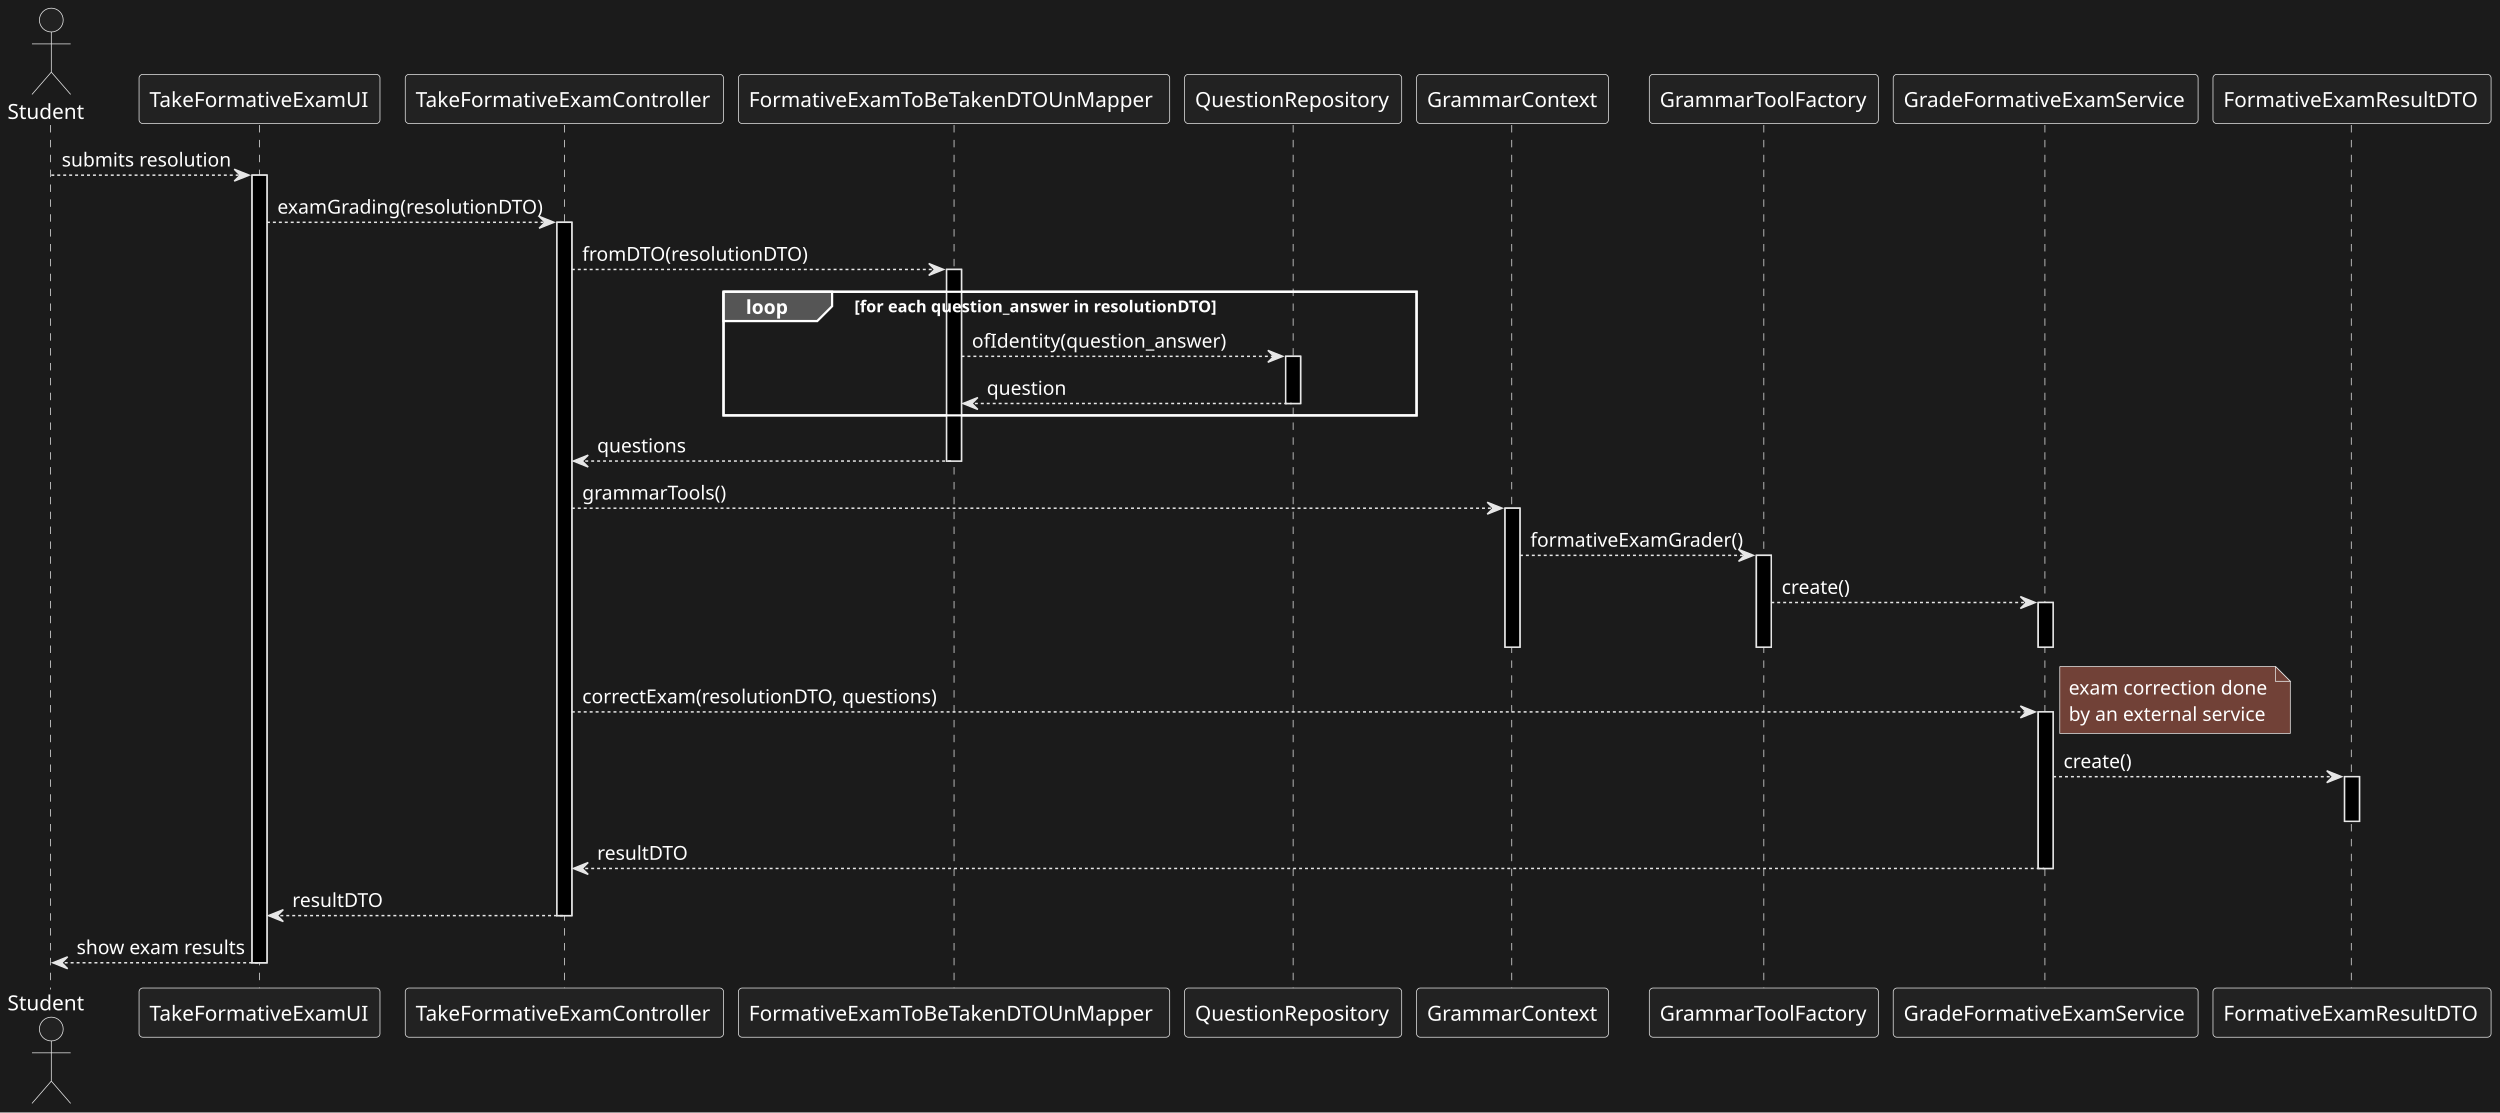
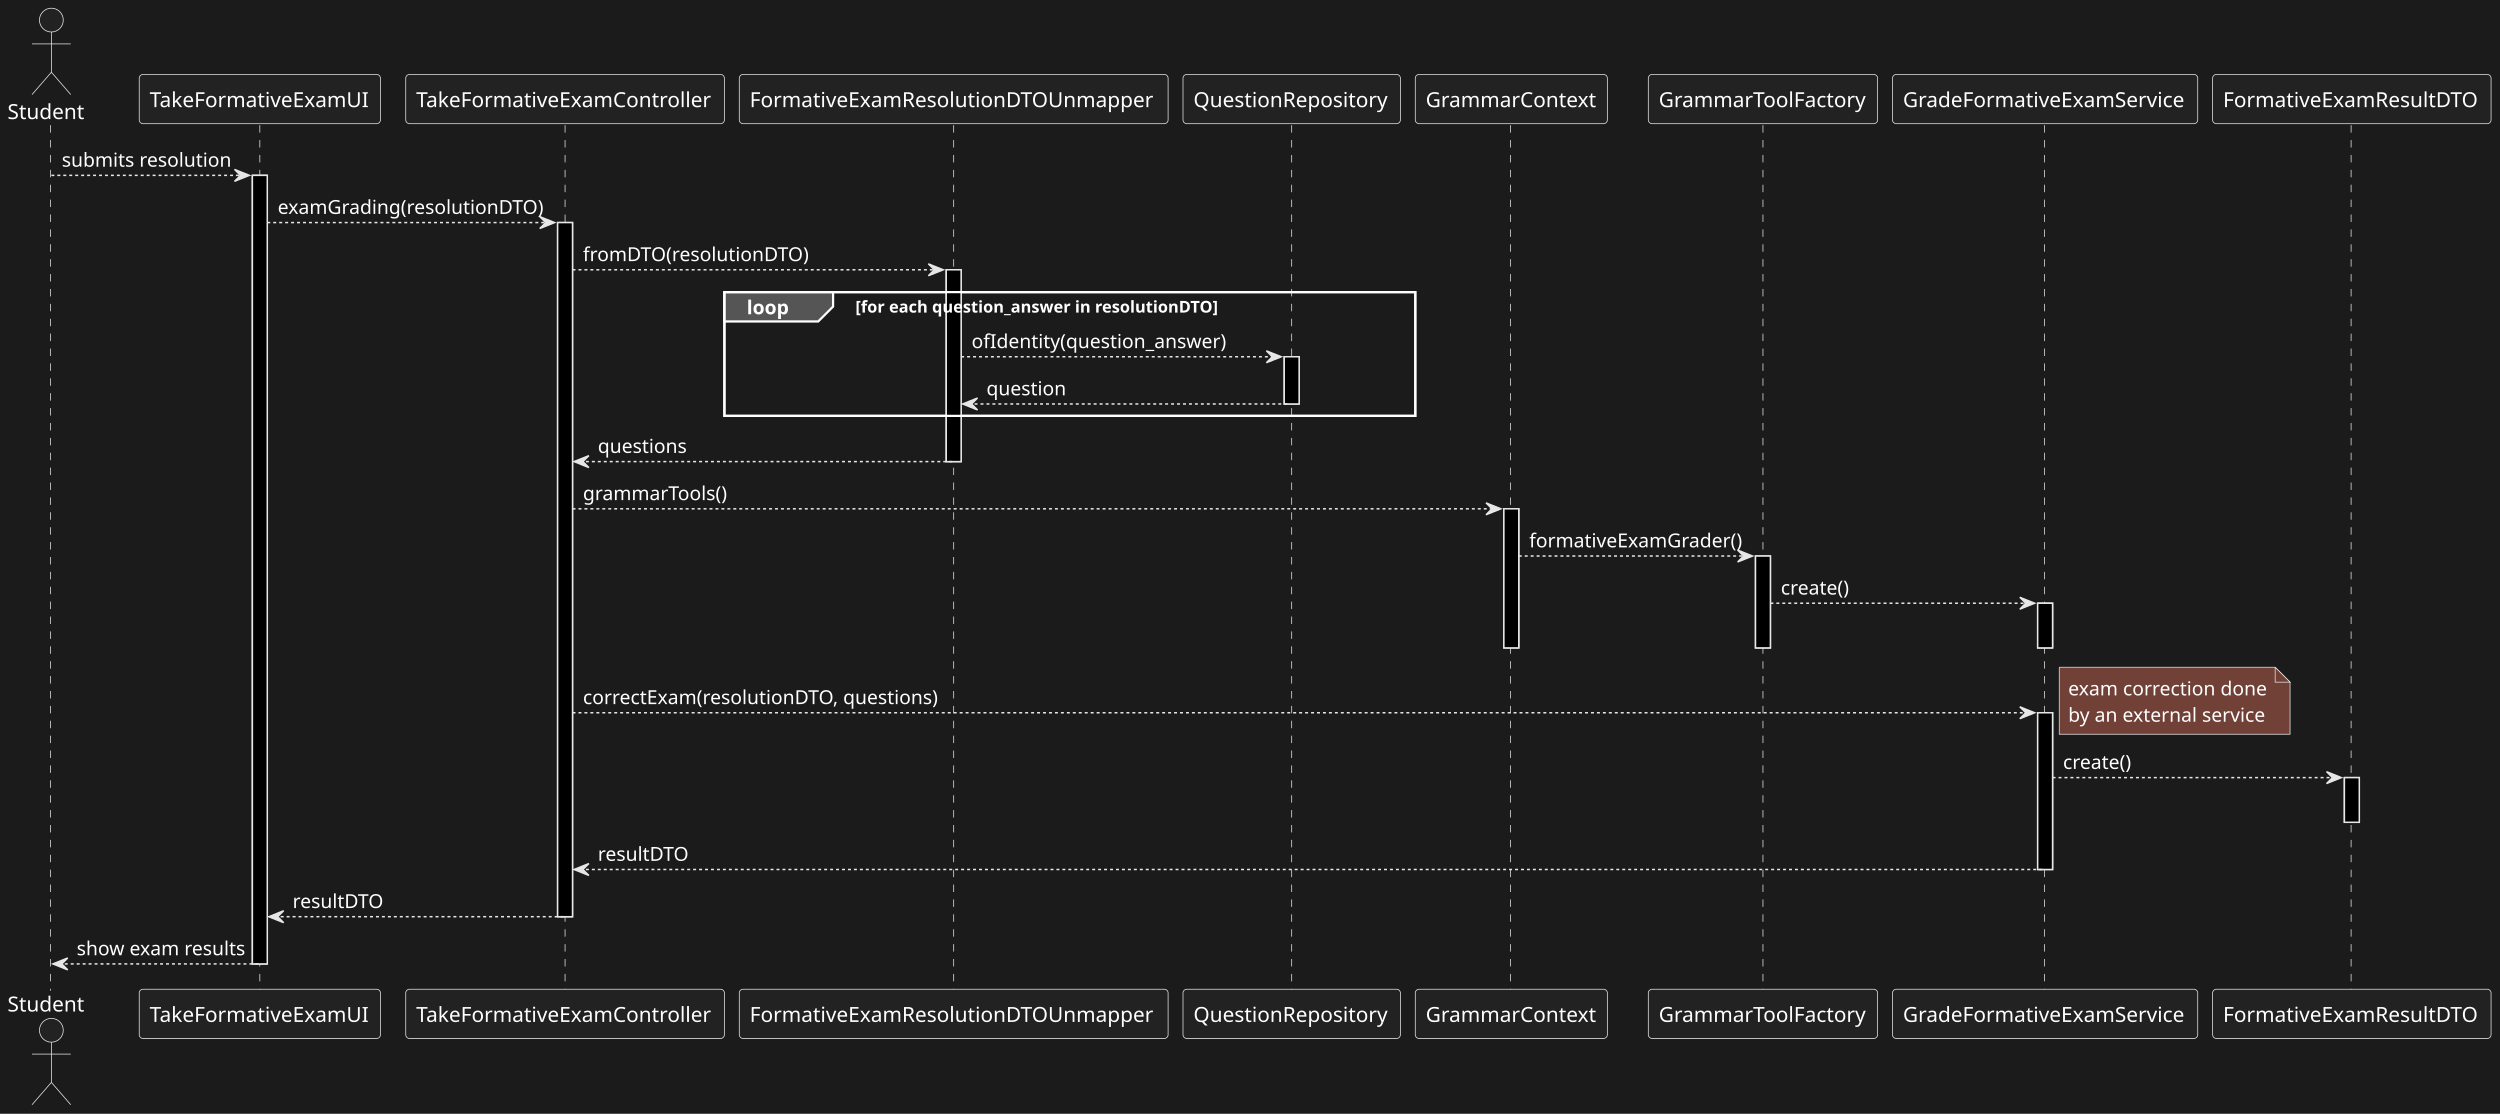
- <svg xmlns="http://www.w3.org/2000/svg" contentStyleType="text/css" height="748px" preserveAspectRatio="none" style="width:1681px;height:748px;background:#1B1B1B;" version="1.1" viewBox="0 0 1681 748" width="1681px" zoomAndPan="magnify">
+ <svg xmlns="http://www.w3.org/2000/svg" contentStyleType="text/css" height="748px" preserveAspectRatio="none" style="width:1679px;height:748px;background:#1B1B1B;" version="1.1" viewBox="0 0 1679 748" width="1679px" zoomAndPan="magnify">
  <defs />
  <g>
-     <rect fill="#1B1B1B" height="748" style="stroke:none;stroke-width:1.0;" width="1681" x="0" y="0" />
+     <rect fill="#1B1B1B" height="748" style="stroke:none;stroke-width:1.0;" width="1679" x="0" y="0" />
    <rect fill="#000000" height="529.59" style="stroke:#E7E7E7;stroke-width:1.0;" width="10" x="169.5" y="117.774" />
    <rect fill="#000000" height="466.178" style="stroke:#E7E7E7;stroke-width:1.0;" width="10" x="374.5" y="149.48" />
-     <rect fill="#000000" height="128.824" style="stroke:#E7E7E7;stroke-width:1.0;" width="10" x="636.5" y="181.186" />
-     <rect fill="#000000" height="31.706" style="stroke:#E7E7E7;stroke-width:1.0;" width="10" x="864.5" y="239.598" />
-     <rect fill="#000000" height="93.412" style="stroke:#E7E7E7;stroke-width:1.0;" width="10" x="1012" y="341.716" />
-     <rect fill="#000000" height="61.706" style="stroke:#E7E7E7;stroke-width:1.0;" width="10" x="1181" y="373.422" />
-     <rect fill="#000000" height="30" style="stroke:#E7E7E7;stroke-width:1.0;" width="10" x="1370.5" y="405.128" />
-     <rect fill="#000000" height="105.265" style="stroke:#E7E7E7;stroke-width:1.0;" width="10" x="1370.5" y="478.687" />
-     <rect fill="#000000" height="30" style="stroke:#E7E7E7;stroke-width:1.0;" width="10" x="1576.5" y="522.246" />
-     <rect fill="none" height="83.118" style="stroke:#FFFFFF;stroke-width:1.5;" width="466" x="486.5" y="196.186" />
+     <rect fill="#000000" height="128.824" style="stroke:#E7E7E7;stroke-width:1.0;" width="10" x="635.5" y="181.186" />
+     <rect fill="#000000" height="31.706" style="stroke:#E7E7E7;stroke-width:1.0;" width="10" x="862.5" y="239.598" />
+     <rect fill="#000000" height="93.412" style="stroke:#E7E7E7;stroke-width:1.0;" width="10" x="1010" y="341.716" />
+     <rect fill="#000000" height="61.706" style="stroke:#E7E7E7;stroke-width:1.0;" width="10" x="1179" y="373.422" />
+     <rect fill="#000000" height="30" style="stroke:#E7E7E7;stroke-width:1.0;" width="10" x="1368.5" y="405.128" />
+     <rect fill="#000000" height="105.265" style="stroke:#E7E7E7;stroke-width:1.0;" width="10" x="1368.5" y="478.687" />
+     <rect fill="#000000" height="30" style="stroke:#E7E7E7;stroke-width:1.0;" width="10" x="1574.5" y="522.246" />
+     <rect fill="none" height="83.118" style="stroke:#FFFFFF;stroke-width:1.5;" width="464" x="486.5" y="196.186" />
    <line style="stroke:#E7E7E7;stroke-width:0.5;stroke-dasharray:5.0,5.0;" x1="34" x2="34" y1="84.068" y2="665.364" />
    <line style="stroke:#E7E7E7;stroke-width:0.5;stroke-dasharray:5.0,5.0;" x1="174.5" x2="174.5" y1="84.068" y2="665.364" />
    <line style="stroke:#E7E7E7;stroke-width:0.5;stroke-dasharray:5.0,5.0;" x1="379.5" x2="379.5" y1="84.068" y2="665.364" />
-     <line style="stroke:#E7E7E7;stroke-width:0.5;stroke-dasharray:5.0,5.0;" x1="641.5" x2="641.5" y1="84.068" y2="665.364" />
-     <line style="stroke:#E7E7E7;stroke-width:0.5;stroke-dasharray:5.0,5.0;" x1="869.5" x2="869.5" y1="84.068" y2="665.364" />
-     <line style="stroke:#E7E7E7;stroke-width:0.5;stroke-dasharray:5.0,5.0;" x1="1016.5" x2="1016.5" y1="84.068" y2="665.364" />
-     <line style="stroke:#E7E7E7;stroke-width:0.5;stroke-dasharray:5.0,5.0;" x1="1186" x2="1186" y1="84.068" y2="665.364" />
-     <line style="stroke:#E7E7E7;stroke-width:0.5;stroke-dasharray:5.0,5.0;" x1="1375" x2="1375" y1="84.068" y2="665.364" />
-     <line style="stroke:#E7E7E7;stroke-width:0.5;stroke-dasharray:5.0,5.0;" x1="1581" x2="1581" y1="84.068" y2="665.364" />
+     <line style="stroke:#E7E7E7;stroke-width:0.5;stroke-dasharray:5.0,5.0;" x1="640.5" x2="640.5" y1="84.068" y2="665.364" />
+     <line style="stroke:#E7E7E7;stroke-width:0.5;stroke-dasharray:5.0,5.0;" x1="867.5" x2="867.5" y1="84.068" y2="665.364" />
+     <line style="stroke:#E7E7E7;stroke-width:0.5;stroke-dasharray:5.0,5.0;" x1="1014.5" x2="1014.5" y1="84.068" y2="665.364" />
+     <line style="stroke:#E7E7E7;stroke-width:0.5;stroke-dasharray:5.0,5.0;" x1="1184" x2="1184" y1="84.068" y2="665.364" />
+     <line style="stroke:#E7E7E7;stroke-width:0.5;stroke-dasharray:5.0,5.0;" x1="1373" x2="1373" y1="84.068" y2="665.364" />
+     <line style="stroke:#E7E7E7;stroke-width:0.5;stroke-dasharray:5.0,5.0;" x1="1579" x2="1579" y1="84.068" y2="665.364" />
    <text fill="#FFFFFF" font-family="sans-serif" font-size="14" lengthAdjust="spacing" textLength="53" x="5" y="79.966">Student</text>
    <ellipse cx="34.5" cy="13.5" fill="#222222" rx="8" ry="8" style="stroke:#E7E7E7;stroke-width:0.5;" />
    <path d="M34.5,21.5 L34.5,48.5 M21.5,29.5 L47.5,29.5 M34.5,48.5 L21.5,63.5 M34.5,48.5 L47.5,63.5 " fill="none" style="stroke:#E7E7E7;stroke-width:0.5;" />
    <text fill="#FFFFFF" font-family="sans-serif" font-size="14" lengthAdjust="spacing" textLength="53" x="5" y="679.33">Student</text>
    <ellipse cx="34.5" cy="691.932" fill="#222222" rx="8" ry="8" style="stroke:#E7E7E7;stroke-width:0.5;" />
    <path d="M34.5,699.932 L34.5,726.932 M21.5,707.932 L47.5,707.932 M34.5,726.932 L21.5,741.932 M34.5,726.932 L47.5,741.932 " fill="none" style="stroke:#E7E7E7;stroke-width:0.5;" />
    <rect fill="#222222" height="33.068" rx="2.5" ry="2.5" style="stroke:#E7E7E7;stroke-width:0.5;" width="162" x="93.5" y="50" />
    <text fill="#FFFFFF" font-family="sans-serif" font-size="14" lengthAdjust="spacing" textLength="148" x="100.5" y="71.966">TakeFormativeExamUI</text>
    <rect fill="#222222" height="33.068" rx="2.5" ry="2.5" style="stroke:#E7E7E7;stroke-width:0.5;" width="162" x="93.5" y="664.364" />
    <text fill="#FFFFFF" font-family="sans-serif" font-size="14" lengthAdjust="spacing" textLength="148" x="100.5" y="686.33">TakeFormativeExamUI</text>
    <rect fill="#222222" height="33.068" rx="2.5" ry="2.5" style="stroke:#E7E7E7;stroke-width:0.5;" width="214" x="272.5" y="50" />
    <text fill="#FFFFFF" font-family="sans-serif" font-size="14" lengthAdjust="spacing" textLength="200" x="279.5" y="71.966">TakeFormativeExamController</text>
    <rect fill="#222222" height="33.068" rx="2.5" ry="2.5" style="stroke:#E7E7E7;stroke-width:0.5;" width="214" x="272.5" y="664.364" />
    <text fill="#FFFFFF" font-family="sans-serif" font-size="14" lengthAdjust="spacing" textLength="200" x="279.5" y="686.33">TakeFormativeExamController</text>
-     <rect fill="#222222" height="33.068" rx="2.5" ry="2.5" style="stroke:#E7E7E7;stroke-width:0.5;" width="290" x="496.5" y="50" />
-     <text fill="#FFFFFF" font-family="sans-serif" font-size="14" lengthAdjust="spacing" textLength="276" x="503.5" y="71.966">FormativeExamToBeTakenDTOUnMapper</text>
-     <rect fill="#222222" height="33.068" rx="2.5" ry="2.5" style="stroke:#E7E7E7;stroke-width:0.5;" width="290" x="496.5" y="664.364" />
-     <text fill="#FFFFFF" font-family="sans-serif" font-size="14" lengthAdjust="spacing" textLength="276" x="503.5" y="686.33">FormativeExamToBeTakenDTOUnMapper</text>
-     <rect fill="#222222" height="33.068" rx="2.5" ry="2.5" style="stroke:#E7E7E7;stroke-width:0.5;" width="146" x="796.5" y="50" />
-     <text fill="#FFFFFF" font-family="sans-serif" font-size="14" lengthAdjust="spacing" textLength="132" x="803.5" y="71.966">QuestionRepository</text>
-     <rect fill="#222222" height="33.068" rx="2.5" ry="2.5" style="stroke:#E7E7E7;stroke-width:0.5;" width="146" x="796.5" y="664.364" />
-     <text fill="#FFFFFF" font-family="sans-serif" font-size="14" lengthAdjust="spacing" textLength="132" x="803.5" y="686.33">QuestionRepository</text>
-     <rect fill="#222222" height="33.068" rx="2.5" ry="2.5" style="stroke:#E7E7E7;stroke-width:0.5;" width="129" x="952.5" y="50" />
-     <text fill="#FFFFFF" font-family="sans-serif" font-size="14" lengthAdjust="spacing" textLength="115" x="959.5" y="71.966">GrammarContext</text>
-     <rect fill="#222222" height="33.068" rx="2.5" ry="2.5" style="stroke:#E7E7E7;stroke-width:0.5;" width="129" x="952.5" y="664.364" />
-     <text fill="#FFFFFF" font-family="sans-serif" font-size="14" lengthAdjust="spacing" textLength="115" x="959.5" y="686.33">GrammarContext</text>
-     <rect fill="#222222" height="33.068" rx="2.5" ry="2.5" style="stroke:#E7E7E7;stroke-width:0.5;" width="154" x="1109" y="50" />
-     <text fill="#FFFFFF" font-family="sans-serif" font-size="14" lengthAdjust="spacing" textLength="140" x="1116" y="71.966">GrammarToolFactory</text>
-     <rect fill="#222222" height="33.068" rx="2.5" ry="2.5" style="stroke:#E7E7E7;stroke-width:0.5;" width="154" x="1109" y="664.364" />
-     <text fill="#FFFFFF" font-family="sans-serif" font-size="14" lengthAdjust="spacing" textLength="140" x="1116" y="686.33">GrammarToolFactory</text>
-     <rect fill="#222222" height="33.068" rx="2.5" ry="2.5" style="stroke:#E7E7E7;stroke-width:0.5;" width="205" x="1273" y="50" />
-     <text fill="#FFFFFF" font-family="sans-serif" font-size="14" lengthAdjust="spacing" textLength="191" x="1280" y="71.966">GradeFormativeExamService</text>
-     <rect fill="#222222" height="33.068" rx="2.5" ry="2.5" style="stroke:#E7E7E7;stroke-width:0.5;" width="205" x="1273" y="664.364" />
-     <text fill="#FFFFFF" font-family="sans-serif" font-size="14" lengthAdjust="spacing" textLength="191" x="1280" y="686.33">GradeFormativeExamService</text>
-     <rect fill="#222222" height="33.068" rx="2.5" ry="2.5" style="stroke:#E7E7E7;stroke-width:0.5;" width="187" x="1488" y="50" />
-     <text fill="#FFFFFF" font-family="sans-serif" font-size="14" lengthAdjust="spacing" textLength="173" x="1495" y="71.966">FormativeExamResultDTO</text>
-     <rect fill="#222222" height="33.068" rx="2.5" ry="2.5" style="stroke:#E7E7E7;stroke-width:0.5;" width="187" x="1488" y="664.364" />
-     <text fill="#FFFFFF" font-family="sans-serif" font-size="14" lengthAdjust="spacing" textLength="173" x="1495" y="686.33">FormativeExamResultDTO</text>
+     <rect fill="#222222" height="33.068" rx="2.5" ry="2.5" style="stroke:#E7E7E7;stroke-width:0.5;" width="288" x="496.5" y="50" />
+     <text fill="#FFFFFF" font-family="sans-serif" font-size="14" lengthAdjust="spacing" textLength="274" x="503.5" y="71.966">FormativeExamResolutionDTOUnmapper</text>
+     <rect fill="#222222" height="33.068" rx="2.5" ry="2.5" style="stroke:#E7E7E7;stroke-width:0.5;" width="288" x="496.5" y="664.364" />
+     <text fill="#FFFFFF" font-family="sans-serif" font-size="14" lengthAdjust="spacing" textLength="274" x="503.5" y="686.33">FormativeExamResolutionDTOUnmapper</text>
+     <rect fill="#222222" height="33.068" rx="2.5" ry="2.5" style="stroke:#E7E7E7;stroke-width:0.5;" width="146" x="794.5" y="50" />
+     <text fill="#FFFFFF" font-family="sans-serif" font-size="14" lengthAdjust="spacing" textLength="132" x="801.5" y="71.966">QuestionRepository</text>
+     <rect fill="#222222" height="33.068" rx="2.5" ry="2.5" style="stroke:#E7E7E7;stroke-width:0.5;" width="146" x="794.5" y="664.364" />
+     <text fill="#FFFFFF" font-family="sans-serif" font-size="14" lengthAdjust="spacing" textLength="132" x="801.5" y="686.33">QuestionRepository</text>
+     <rect fill="#222222" height="33.068" rx="2.5" ry="2.5" style="stroke:#E7E7E7;stroke-width:0.5;" width="129" x="950.5" y="50" />
+     <text fill="#FFFFFF" font-family="sans-serif" font-size="14" lengthAdjust="spacing" textLength="115" x="957.5" y="71.966">GrammarContext</text>
+     <rect fill="#222222" height="33.068" rx="2.5" ry="2.5" style="stroke:#E7E7E7;stroke-width:0.5;" width="129" x="950.5" y="664.364" />
+     <text fill="#FFFFFF" font-family="sans-serif" font-size="14" lengthAdjust="spacing" textLength="115" x="957.5" y="686.33">GrammarContext</text>
+     <rect fill="#222222" height="33.068" rx="2.5" ry="2.5" style="stroke:#E7E7E7;stroke-width:0.5;" width="154" x="1107" y="50" />
+     <text fill="#FFFFFF" font-family="sans-serif" font-size="14" lengthAdjust="spacing" textLength="140" x="1114" y="71.966">GrammarToolFactory</text>
+     <rect fill="#222222" height="33.068" rx="2.5" ry="2.5" style="stroke:#E7E7E7;stroke-width:0.5;" width="154" x="1107" y="664.364" />
+     <text fill="#FFFFFF" font-family="sans-serif" font-size="14" lengthAdjust="spacing" textLength="140" x="1114" y="686.33">GrammarToolFactory</text>
+     <rect fill="#222222" height="33.068" rx="2.5" ry="2.5" style="stroke:#E7E7E7;stroke-width:0.5;" width="205" x="1271" y="50" />
+     <text fill="#FFFFFF" font-family="sans-serif" font-size="14" lengthAdjust="spacing" textLength="191" x="1278" y="71.966">GradeFormativeExamService</text>
+     <rect fill="#222222" height="33.068" rx="2.5" ry="2.5" style="stroke:#E7E7E7;stroke-width:0.5;" width="205" x="1271" y="664.364" />
+     <text fill="#FFFFFF" font-family="sans-serif" font-size="14" lengthAdjust="spacing" textLength="191" x="1278" y="686.33">GradeFormativeExamService</text>
+     <rect fill="#222222" height="33.068" rx="2.5" ry="2.5" style="stroke:#E7E7E7;stroke-width:0.5;" width="187" x="1486" y="50" />
+     <text fill="#FFFFFF" font-family="sans-serif" font-size="14" lengthAdjust="spacing" textLength="173" x="1493" y="71.966">FormativeExamResultDTO</text>
+     <rect fill="#222222" height="33.068" rx="2.5" ry="2.5" style="stroke:#E7E7E7;stroke-width:0.5;" width="187" x="1486" y="664.364" />
+     <text fill="#FFFFFF" font-family="sans-serif" font-size="14" lengthAdjust="spacing" textLength="173" x="1493" y="686.33">FormativeExamResultDTO</text>
    <rect fill="#000000" height="529.59" style="stroke:#E7E7E7;stroke-width:1.0;" width="10" x="169.5" y="117.774" />
    <rect fill="#000000" height="466.178" style="stroke:#E7E7E7;stroke-width:1.0;" width="10" x="374.5" y="149.48" />
-     <rect fill="#000000" height="128.824" style="stroke:#E7E7E7;stroke-width:1.0;" width="10" x="636.5" y="181.186" />
-     <rect fill="#000000" height="31.706" style="stroke:#E7E7E7;stroke-width:1.0;" width="10" x="864.5" y="239.598" />
-     <rect fill="#000000" height="93.412" style="stroke:#E7E7E7;stroke-width:1.0;" width="10" x="1012" y="341.716" />
-     <rect fill="#000000" height="61.706" style="stroke:#E7E7E7;stroke-width:1.0;" width="10" x="1181" y="373.422" />
-     <rect fill="#000000" height="30" style="stroke:#E7E7E7;stroke-width:1.0;" width="10" x="1370.5" y="405.128" />
-     <rect fill="#000000" height="105.265" style="stroke:#E7E7E7;stroke-width:1.0;" width="10" x="1370.5" y="478.687" />
-     <rect fill="#000000" height="30" style="stroke:#E7E7E7;stroke-width:1.0;" width="10" x="1576.5" y="522.246" />
+     <rect fill="#000000" height="128.824" style="stroke:#E7E7E7;stroke-width:1.0;" width="10" x="635.5" y="181.186" />
+     <rect fill="#000000" height="31.706" style="stroke:#E7E7E7;stroke-width:1.0;" width="10" x="862.5" y="239.598" />
+     <rect fill="#000000" height="93.412" style="stroke:#E7E7E7;stroke-width:1.0;" width="10" x="1010" y="341.716" />
+     <rect fill="#000000" height="61.706" style="stroke:#E7E7E7;stroke-width:1.0;" width="10" x="1179" y="373.422" />
+     <rect fill="#000000" height="30" style="stroke:#E7E7E7;stroke-width:1.0;" width="10" x="1368.5" y="405.128" />
+     <rect fill="#000000" height="105.265" style="stroke:#E7E7E7;stroke-width:1.0;" width="10" x="1368.5" y="478.687" />
+     <rect fill="#000000" height="30" style="stroke:#E7E7E7;stroke-width:1.0;" width="10" x="1574.5" y="522.246" />
    <polygon fill="#E7E7E7" points="157.5,113.774,167.5,117.774,157.5,121.774,161.5,117.774" style="stroke:#E7E7E7;stroke-width:1.0;" />
    <line style="stroke:#E7E7E7;stroke-width:1.0;stroke-dasharray:2.0,2.0;" x1="34.5" x2="163.5" y1="117.774" y2="117.774" />
    <text fill="#FFFFFF" font-family="sans-serif" font-size="13" lengthAdjust="spacing" textLength="112" x="41.5" y="111.965">submits resolution</text>
    <polygon fill="#E7E7E7" points="362.5,145.48,372.5,149.48,362.5,153.48,366.5,149.48" style="stroke:#E7E7E7;stroke-width:1.0;" />
    <line style="stroke:#E7E7E7;stroke-width:1.0;stroke-dasharray:2.0,2.0;" x1="179.5" x2="368.5" y1="149.48" y2="149.48" />
    <text fill="#FFFFFF" font-family="sans-serif" font-size="13" lengthAdjust="spacing" textLength="176" x="186.5" y="143.671">examGrading(resolutionDTO)</text>
-     <polygon fill="#E7E7E7" points="624.5,177.186,634.5,181.186,624.5,185.186,628.5,181.186" style="stroke:#E7E7E7;stroke-width:1.0;" />
-     <line style="stroke:#E7E7E7;stroke-width:1.0;stroke-dasharray:2.0,2.0;" x1="384.5" x2="630.5" y1="181.186" y2="181.186" />
+     <polygon fill="#E7E7E7" points="623.5,177.186,633.5,181.186,623.5,185.186,627.5,181.186" style="stroke:#E7E7E7;stroke-width:1.0;" />
+     <line style="stroke:#E7E7E7;stroke-width:1.0;stroke-dasharray:2.0,2.0;" x1="384.5" x2="629.5" y1="181.186" y2="181.186" />
    <text fill="#FFFFFF" font-family="sans-serif" font-size="13" lengthAdjust="spacing" textLength="150" x="391.5" y="175.377">fromDTO(resolutionDTO)</text>
    <path d="M486.5,196.186 L559.5,196.186 L559.5,205.892 L549.5,215.892 L486.5,215.892 L486.5,196.186 " fill="#555555" style="stroke:#FFFFFF;stroke-width:1.5;" />
-     <rect fill="none" height="83.118" style="stroke:#FFFFFF;stroke-width:1.5;" width="466" x="486.5" y="196.186" />
+     <rect fill="none" height="83.118" style="stroke:#FFFFFF;stroke-width:1.5;" width="464" x="486.5" y="196.186" />
    <text fill="#FFFFFF" font-family="sans-serif" font-size="13" font-weight="bold" lengthAdjust="spacing" textLength="28" x="501.5" y="211.083">loop</text>
    <text fill="#FFFFFF" font-family="sans-serif" font-size="11" font-weight="bold" lengthAdjust="spacing" textLength="245" x="574.5" y="209.945">[for each question_answer in resolutionDTO]</text>
-     <polygon fill="#E7E7E7" points="852.5,235.598,862.5,239.598,852.5,243.598,856.5,239.598" style="stroke:#E7E7E7;stroke-width:1.0;" />
-     <line style="stroke:#E7E7E7;stroke-width:1.0;stroke-dasharray:2.0,2.0;" x1="646.5" x2="858.5" y1="239.598" y2="239.598" />
-     <text fill="#FFFFFF" font-family="sans-serif" font-size="13" lengthAdjust="spacing" textLength="169" x="653.5" y="233.789">ofIdentity(question_answer)</text>
-     <polygon fill="#E7E7E7" points="657.5,267.304,647.5,271.304,657.5,275.304,653.5,271.304" style="stroke:#E7E7E7;stroke-width:1.0;" />
-     <line style="stroke:#E7E7E7;stroke-width:1.0;stroke-dasharray:2.0,2.0;" x1="651.5" x2="868.5" y1="271.304" y2="271.304" />
-     <text fill="#FFFFFF" font-family="sans-serif" font-size="13" lengthAdjust="spacing" textLength="53" x="663.5" y="265.495">question</text>
+     <polygon fill="#E7E7E7" points="850.5,235.598,860.5,239.598,850.5,243.598,854.5,239.598" style="stroke:#E7E7E7;stroke-width:1.0;" />
+     <line style="stroke:#E7E7E7;stroke-width:1.0;stroke-dasharray:2.0,2.0;" x1="645.5" x2="856.5" y1="239.598" y2="239.598" />
+     <text fill="#FFFFFF" font-family="sans-serif" font-size="13" lengthAdjust="spacing" textLength="169" x="652.5" y="233.789">ofIdentity(question_answer)</text>
+     <polygon fill="#E7E7E7" points="656.5,267.304,646.5,271.304,656.5,275.304,652.5,271.304" style="stroke:#E7E7E7;stroke-width:1.0;" />
+     <line style="stroke:#E7E7E7;stroke-width:1.0;stroke-dasharray:2.0,2.0;" x1="650.5" x2="866.5" y1="271.304" y2="271.304" />
+     <text fill="#FFFFFF" font-family="sans-serif" font-size="13" lengthAdjust="spacing" textLength="53" x="662.5" y="265.495">question</text>
    <polygon fill="#E7E7E7" points="395.5,306.01,385.5,310.01,395.5,314.01,391.5,310.01" style="stroke:#E7E7E7;stroke-width:1.0;" />
-     <line style="stroke:#E7E7E7;stroke-width:1.0;stroke-dasharray:2.0,2.0;" x1="389.5" x2="640.5" y1="310.01" y2="310.01" />
+     <line style="stroke:#E7E7E7;stroke-width:1.0;stroke-dasharray:2.0,2.0;" x1="389.5" x2="639.5" y1="310.01" y2="310.01" />
    <text fill="#FFFFFF" font-family="sans-serif" font-size="13" lengthAdjust="spacing" textLength="59" x="401.5" y="304.201">questions</text>
-     <polygon fill="#E7E7E7" points="1000,337.716,1010,341.716,1000,345.716,1004,341.716" style="stroke:#E7E7E7;stroke-width:1.0;" />
-     <line style="stroke:#E7E7E7;stroke-width:1.0;stroke-dasharray:2.0,2.0;" x1="384.5" x2="1006" y1="341.716" y2="341.716" />
+     <polygon fill="#E7E7E7" points="998,337.716,1008,341.716,998,345.716,1002,341.716" style="stroke:#E7E7E7;stroke-width:1.0;" />
+     <line style="stroke:#E7E7E7;stroke-width:1.0;stroke-dasharray:2.0,2.0;" x1="384.5" x2="1004" y1="341.716" y2="341.716" />
    <text fill="#FFFFFF" font-family="sans-serif" font-size="13" lengthAdjust="spacing" textLength="96" x="391.5" y="335.907">grammarTools()</text>
-     <polygon fill="#E7E7E7" points="1169,369.422,1179,373.422,1169,377.422,1173,373.422" style="stroke:#E7E7E7;stroke-width:1.0;" />
-     <line style="stroke:#E7E7E7;stroke-width:1.0;stroke-dasharray:2.0,2.0;" x1="1022" x2="1175" y1="373.422" y2="373.422" />
-     <text fill="#FFFFFF" font-family="sans-serif" font-size="13" lengthAdjust="spacing" textLength="140" x="1029" y="367.613">formativeExamGrader()</text>
-     <polygon fill="#E7E7E7" points="1358.5,401.128,1368.5,405.128,1358.5,409.128,1362.5,405.128" style="stroke:#E7E7E7;stroke-width:1.0;" />
-     <line style="stroke:#E7E7E7;stroke-width:1.0;stroke-dasharray:2.0,2.0;" x1="1191" x2="1364.5" y1="405.128" y2="405.128" />
-     <text fill="#FFFFFF" font-family="sans-serif" font-size="13" lengthAdjust="spacing" textLength="45" x="1198" y="399.319">create()</text>
-     <polygon fill="#E7E7E7" points="1358.5,474.687,1368.5,478.687,1358.5,482.687,1362.5,478.687" style="stroke:#E7E7E7;stroke-width:1.0;" />
-     <line style="stroke:#E7E7E7;stroke-width:1.0;stroke-dasharray:2.0,2.0;" x1="384.5" x2="1364.5" y1="478.687" y2="478.687" />
+     <polygon fill="#E7E7E7" points="1167,369.422,1177,373.422,1167,377.422,1171,373.422" style="stroke:#E7E7E7;stroke-width:1.0;" />
+     <line style="stroke:#E7E7E7;stroke-width:1.0;stroke-dasharray:2.0,2.0;" x1="1020" x2="1173" y1="373.422" y2="373.422" />
+     <text fill="#FFFFFF" font-family="sans-serif" font-size="13" lengthAdjust="spacing" textLength="140" x="1027" y="367.613">formativeExamGrader()</text>
+     <polygon fill="#E7E7E7" points="1356.5,401.128,1366.5,405.128,1356.5,409.128,1360.5,405.128" style="stroke:#E7E7E7;stroke-width:1.0;" />
+     <line style="stroke:#E7E7E7;stroke-width:1.0;stroke-dasharray:2.0,2.0;" x1="1189" x2="1362.5" y1="405.128" y2="405.128" />
+     <text fill="#FFFFFF" font-family="sans-serif" font-size="13" lengthAdjust="spacing" textLength="45" x="1196" y="399.319">create()</text>
+     <polygon fill="#E7E7E7" points="1356.5,474.687,1366.5,478.687,1356.5,482.687,1360.5,478.687" style="stroke:#E7E7E7;stroke-width:1.0;" />
+     <line style="stroke:#E7E7E7;stroke-width:1.0;stroke-dasharray:2.0,2.0;" x1="384.5" x2="1362.5" y1="478.687" y2="478.687" />
    <text fill="#FFFFFF" font-family="sans-serif" font-size="13" lengthAdjust="spacing" textLength="235" x="391.5" y="472.878">correctExam(resolutionDTO, questions)</text>
-     <path d="M1385,448.128 L1385,493.128 L1540,493.128 L1540,458.128 L1530,448.128 L1385,448.128 " fill="#714137" style="stroke:#E7E7E7;stroke-width:0.5;" />
-     <path d="M1530,448.128 L1530,458.128 L1540,458.128 L1530,448.128 " fill="#714137" style="stroke:#E7E7E7;stroke-width:0.5;" />
-     <text fill="#FFFFFF" font-family="sans-serif" font-size="13" lengthAdjust="spacing" textLength="131" x="1391" y="467.025">exam correction done</text>
-     <text fill="#FFFFFF" font-family="sans-serif" font-size="13" lengthAdjust="spacing" textLength="129" x="1391" y="484.731">by an external service</text>
-     <polygon fill="#E7E7E7" points="1564.5,518.246,1574.5,522.246,1564.5,526.246,1568.5,522.246" style="stroke:#E7E7E7;stroke-width:1.0;" />
-     <line style="stroke:#E7E7E7;stroke-width:1.0;stroke-dasharray:2.0,2.0;" x1="1380.5" x2="1570.5" y1="522.246" y2="522.246" />
-     <text fill="#FFFFFF" font-family="sans-serif" font-size="13" lengthAdjust="spacing" textLength="45" x="1387.5" y="516.437">create()</text>
+     <path d="M1383,448.128 L1383,493.128 L1538,493.128 L1538,458.128 L1528,448.128 L1383,448.128 " fill="#714137" style="stroke:#E7E7E7;stroke-width:0.5;" />
+     <path d="M1528,448.128 L1528,458.128 L1538,458.128 L1528,448.128 " fill="#714137" style="stroke:#E7E7E7;stroke-width:0.5;" />
+     <text fill="#FFFFFF" font-family="sans-serif" font-size="13" lengthAdjust="spacing" textLength="131" x="1389" y="467.025">exam correction done</text>
+     <text fill="#FFFFFF" font-family="sans-serif" font-size="13" lengthAdjust="spacing" textLength="129" x="1389" y="484.731">by an external service</text>
+     <polygon fill="#E7E7E7" points="1562.5,518.246,1572.5,522.246,1562.5,526.246,1566.5,522.246" style="stroke:#E7E7E7;stroke-width:1.0;" />
+     <line style="stroke:#E7E7E7;stroke-width:1.0;stroke-dasharray:2.0,2.0;" x1="1378.5" x2="1568.5" y1="522.246" y2="522.246" />
+     <text fill="#FFFFFF" font-family="sans-serif" font-size="13" lengthAdjust="spacing" textLength="45" x="1385.5" y="516.437">create()</text>
    <polygon fill="#E7E7E7" points="395.5,579.952,385.5,583.952,395.5,587.952,391.5,583.952" style="stroke:#E7E7E7;stroke-width:1.0;" />
-     <line style="stroke:#E7E7E7;stroke-width:1.0;stroke-dasharray:2.0,2.0;" x1="389.5" x2="1374.5" y1="583.952" y2="583.952" />
+     <line style="stroke:#E7E7E7;stroke-width:1.0;stroke-dasharray:2.0,2.0;" x1="389.5" x2="1372.5" y1="583.952" y2="583.952" />
    <text fill="#FFFFFF" font-family="sans-serif" font-size="13" lengthAdjust="spacing" textLength="60" x="401.5" y="578.143">resultDTO</text>
    <polygon fill="#E7E7E7" points="190.5,611.658,180.5,615.658,190.5,619.658,186.5,615.658" style="stroke:#E7E7E7;stroke-width:1.0;" />
    <line style="stroke:#E7E7E7;stroke-width:1.0;stroke-dasharray:2.0,2.0;" x1="184.5" x2="378.5" y1="615.658" y2="615.658" />
    <text fill="#FFFFFF" font-family="sans-serif" font-size="13" lengthAdjust="spacing" textLength="60" x="196.5" y="609.849">resultDTO</text>
    <polygon fill="#E7E7E7" points="45.5,643.364,35.5,647.364,45.5,651.364,41.5,647.364" style="stroke:#E7E7E7;stroke-width:1.0;" />
    <line style="stroke:#E7E7E7;stroke-width:1.0;stroke-dasharray:2.0,2.0;" x1="39.5" x2="173.5" y1="647.364" y2="647.364" />
    <text fill="#FFFFFF" font-family="sans-serif" font-size="13" lengthAdjust="spacing" textLength="111" x="51.5" y="641.555">show exam results</text>
  </g>
</svg>
